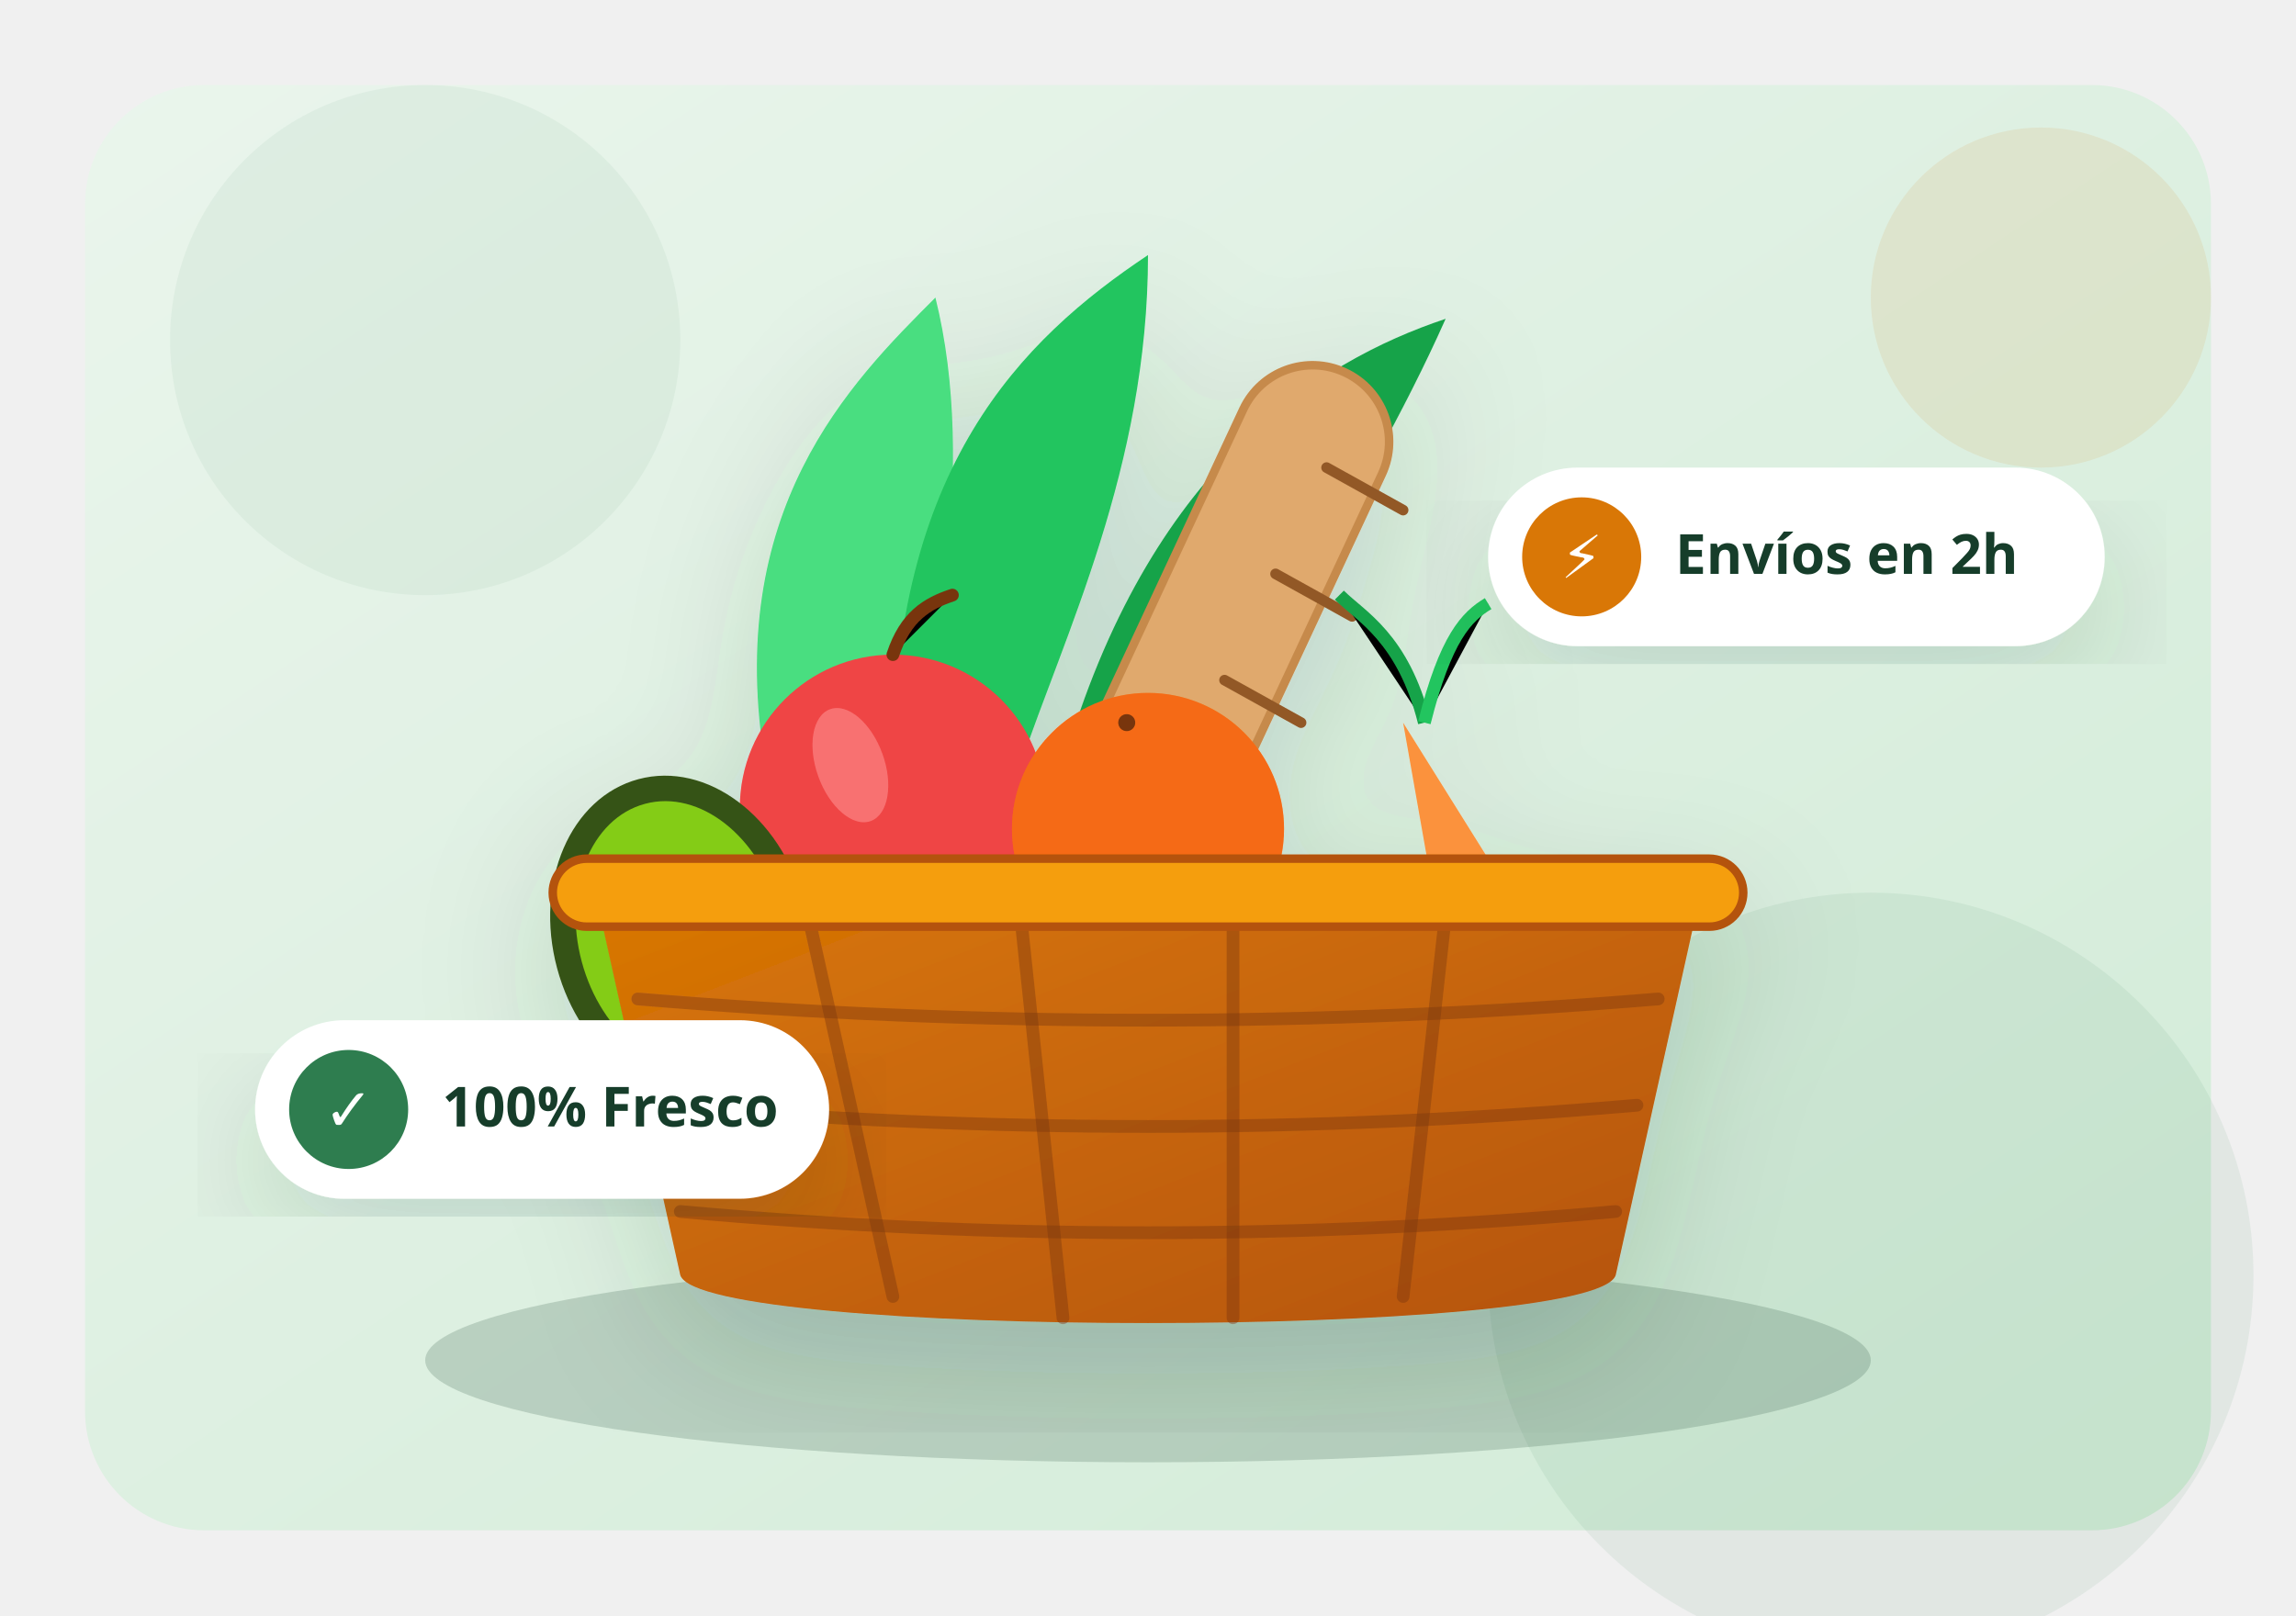
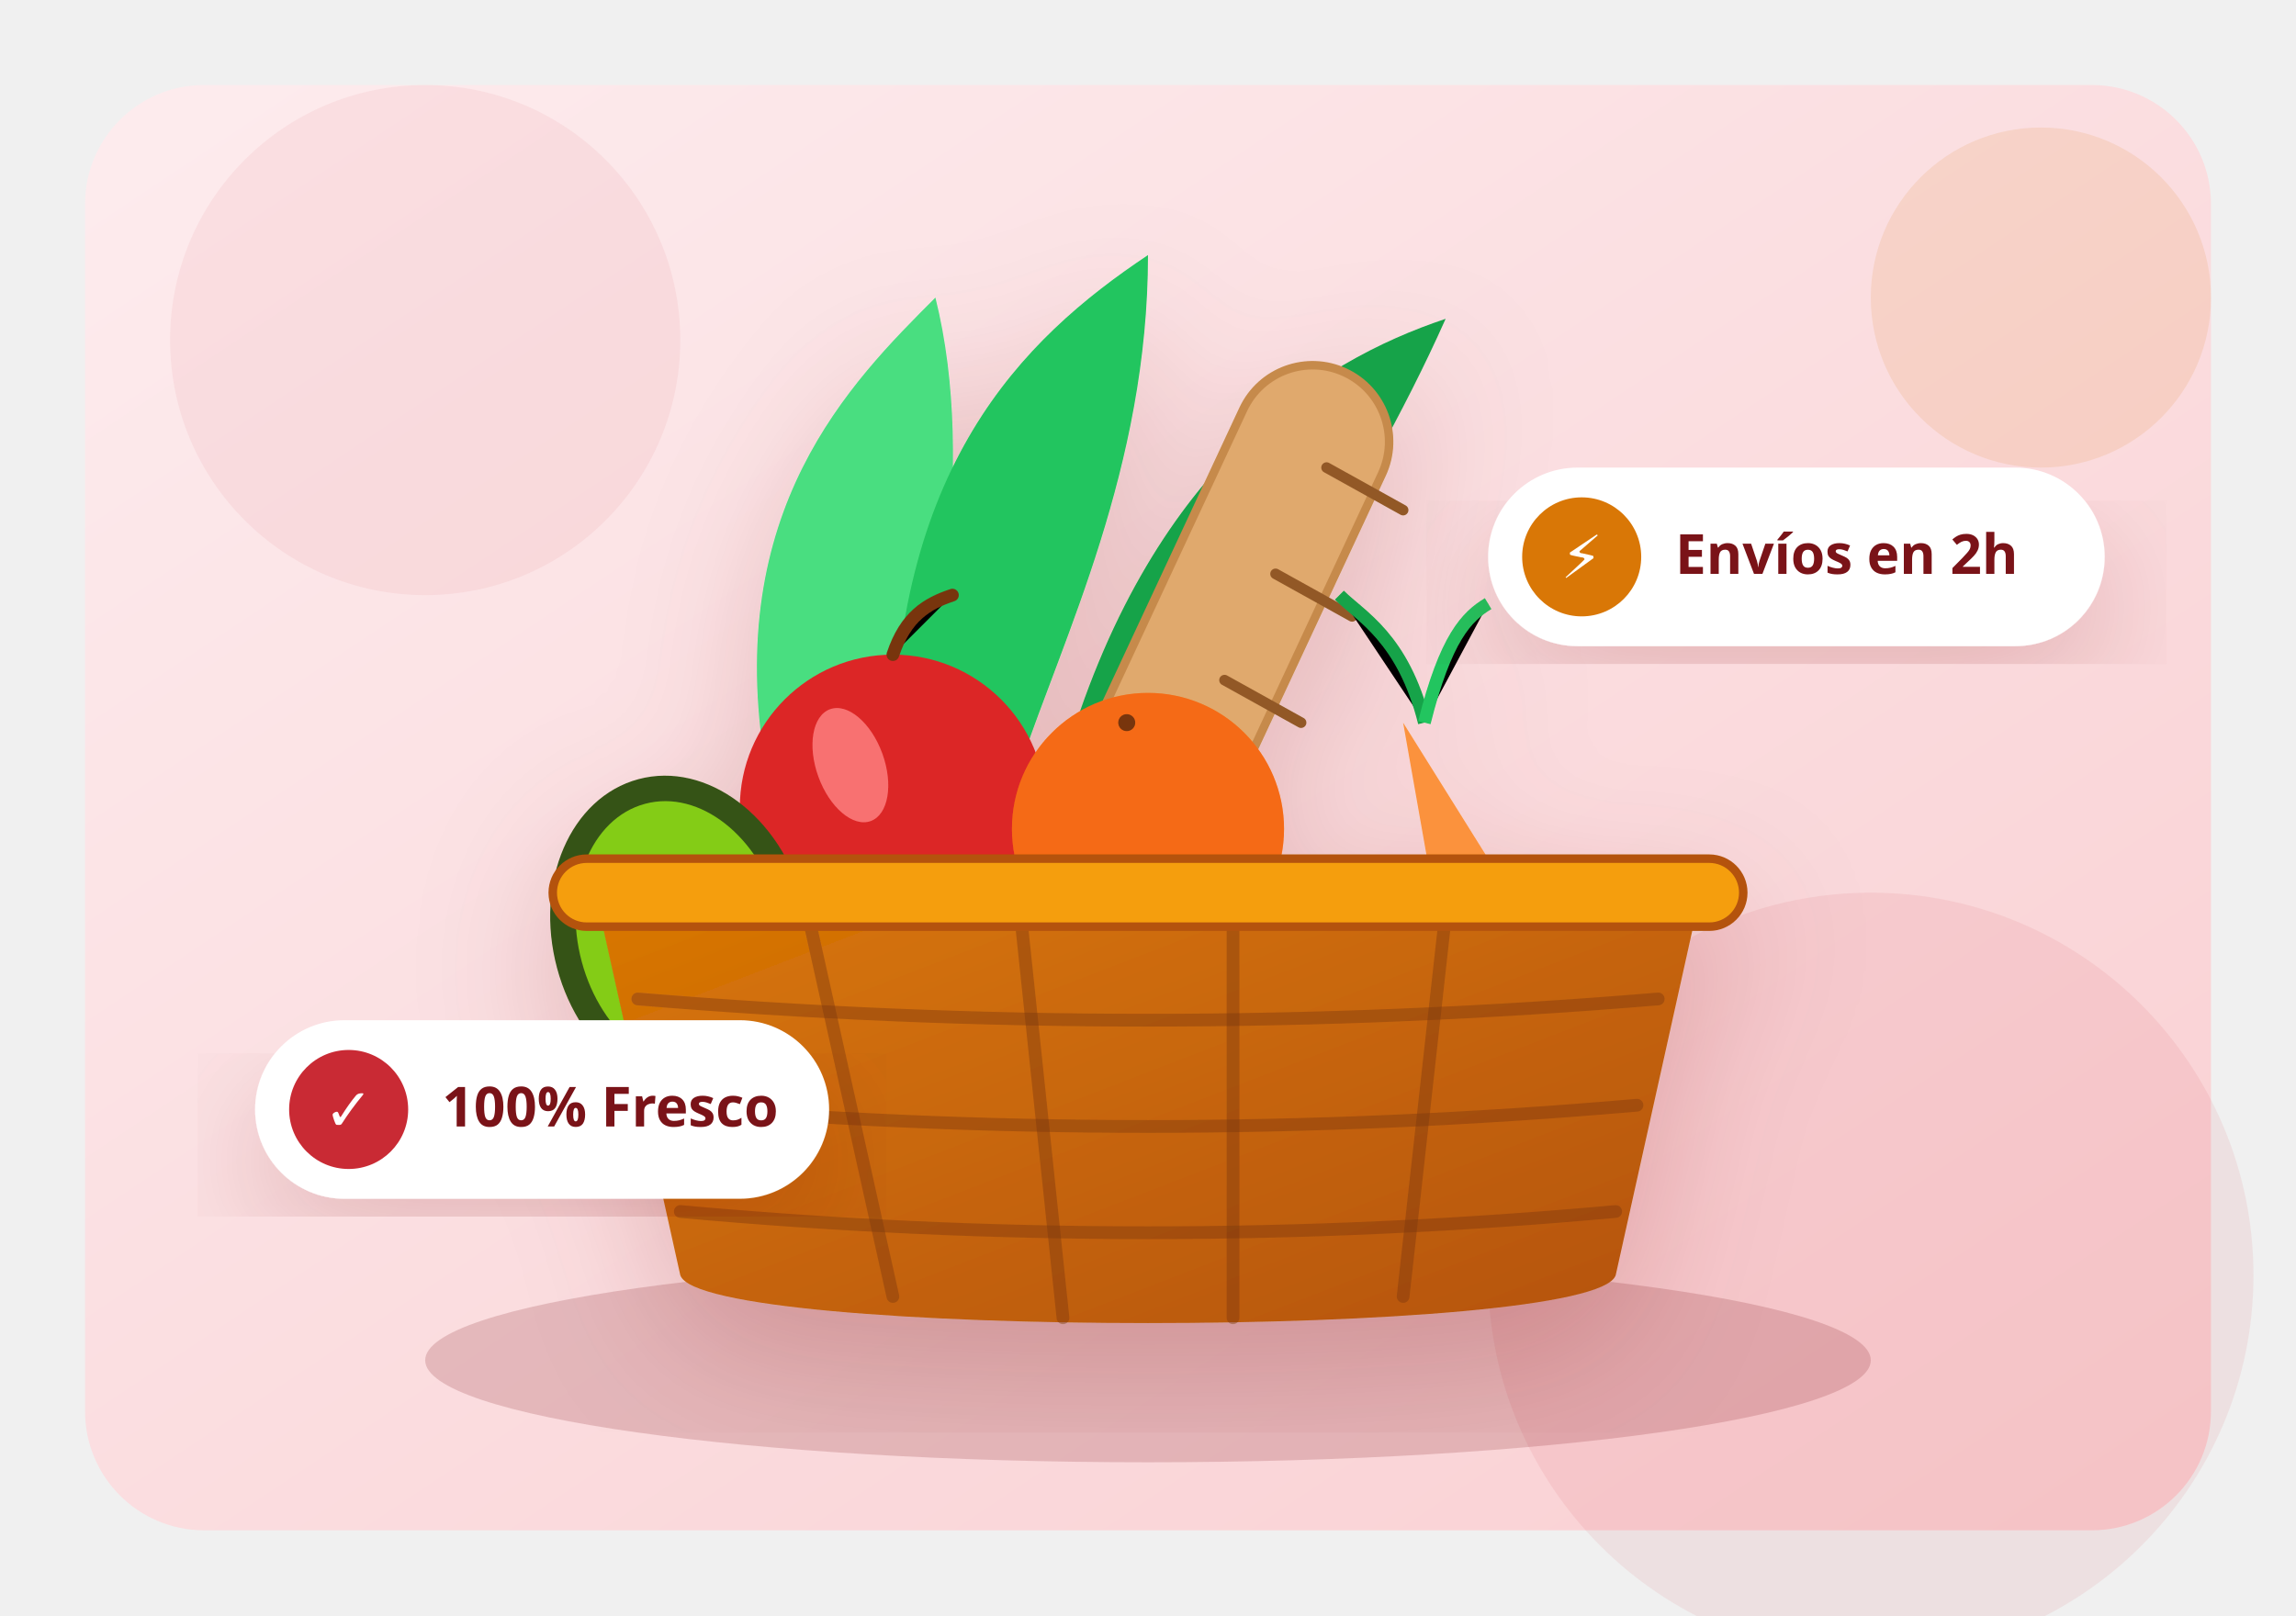
<svg xmlns="http://www.w3.org/2000/svg" viewBox="0 0 540 380" width="540" height="380">
  <defs>
    <linearGradient id="bgHero" x1="0%" y1="0%" x2="100%" y2="100%">
-       <stop offset="0%" stop-color="#EAF5EC" />
-       <stop offset="100%" stop-color="#D1EBD7" />
+       <stop offset="0%" stop-color="#FDECEE" />
+       <stop offset="100%" stop-color="#F9CFD2" />
    </linearGradient>
    <linearGradient id="basketGrad" x1="0%" y1="0%" x2="100%" y2="100%">
      <stop offset="0%" stop-color="#D97706" />
      <stop offset="100%" stop-color="#B45309" />
    </linearGradient>
    <filter id="shadow" x="-10%" y="-10%" width="120%" height="120%">
-       <feDropShadow dx="0" dy="12" stdDeviation="16" flood-color="#163D2A" flood-opacity="0.15" />
+       <feDropShadow dx="0" dy="12" stdDeviation="16" flood-color="#7A1318" flood-opacity="0.18" />
    </filter>
  </defs>
  <rect x="20" y="20" width="500" height="340" rx="28" fill="url(#bgHero)" />
-   <circle cx="100" cy="80" r="60" fill="#2E7D4F" opacity="0.06" />
-   <circle cx="440" cy="300" r="90" fill="#2E7D4F" opacity="0.08" />
-   <circle cx="480" cy="70" r="40" fill="#D97706" opacity="0.1" />
-   <ellipse cx="270" cy="320" rx="170" ry="24" fill="#163D2A" opacity="0.18" />
+   <circle cx="100" cy="80" r="60" fill="#C92A34" opacity="0.06" />
+   <circle cx="440" cy="300" r="90" fill="#C92A34" opacity="0.08" />
+   <circle cx="480" cy="70" r="40" fill="#D97706" opacity="0.12" />
+   <ellipse cx="270" cy="320" rx="170" ry="24" fill="#7A1318" opacity="0.18" />
  <g filter="url(#shadow)">
    <path d="M180 180 C170 120, 200 90, 220 70 C230 110, 220 160, 210 190 Z" fill="#4ADE80" />
    <path d="M210 180 C210 110, 240 80, 270 60 C270 110, 250 150, 240 180 Z" fill="#22C55E" />
    <path d="M250 180 C270 110, 310 85, 340 75 C320 120, 290 160, 280 190 Z" fill="#16A34A" />
    <rect x="300" y="80" width="36" height="150" rx="18" transform="rotate(25 300 80)" fill="#E0A96D" stroke="#C68A4C" stroke-width="2" />
    <line x1="312" y1="110" x2="330" y2="120" stroke="#925927" stroke-width="2.5" stroke-linecap="round" />
    <line x1="300" y1="135" x2="318" y2="145" stroke="#925927" stroke-width="2.5" stroke-linecap="round" />
    <line x1="288" y1="160" x2="306" y2="170" stroke="#925927" stroke-width="2.5" stroke-linecap="round" />
-     <circle cx="210" cy="190" r="36" fill="#EF4444" />
+     <circle cx="210" cy="190" r="36" fill="#DC2626" />
    <path d="M210 154 C213 145, 218 142, 224 140" stroke="#78350F" stroke-width="3" stroke-linecap="round" />
    <path d="M222 144 C230 142, 235 146, 236 150 C230 152, 225 150, 222 144 Z" fill="#22C55E" />
    <ellipse cx="200" cy="180" rx="8" ry="14" fill="#F87171" transform="rotate(-20 200 180)" />
    <circle cx="270" cy="195" r="32" fill="#F97316" />
    <circle cx="270" cy="195" r="32" fill="#EA580C" opacity="0.3" />
    <circle cx="265" cy="170" r="2" fill="#78350F" />
    <path d="M330 170 L380 250 L345 255 Z" fill="#FB923C" />
    <path d="M335 170 C330 150, 320 145, 315 140" stroke="#16A34A" stroke-width="3" />
    <path d="M335 170 C340 150, 345 145, 350 142" stroke="#22C55E" stroke-width="3" />
    <ellipse cx="160" cy="220" rx="30" ry="38" transform="rotate(-15 160 220)" fill="#365314" />
    <ellipse cx="160" cy="220" rx="24" ry="32" transform="rotate(-15 160 220)" fill="#84CC16" />
    <circle cx="160" cy="225" r="14" fill="#713F12" />
    <path d="M140 210 L160 300 C165 315, 375 315, 380 300 L400 210 Z" fill="url(#basketGrad)" />
    <path d="M150 235 Q270 245 390 235 M155 260 Q270 270 385 260 M160 285 Q270 295 380 285" stroke="#78350F" stroke-width="3" stroke-linecap="round" fill="none" opacity="0.4" />
    <path d="M190 215 L210 305 M240 215 L250 310 M290 215 L290 310 M340 215 L330 305" stroke="#78350F" stroke-width="3" stroke-linecap="round" fill="none" opacity="0.4" />
    <rect x="130" y="202" width="280" height="16" rx="8" fill="#F59E0B" stroke="#B45309" stroke-width="2" />
  </g>
  <g transform="translate(60, 240)">
    <rect x="0" y="0" width="135" height="42" rx="21" fill="#FFFFFF" filter="url(#shadow)" />
-     <circle cx="22" cy="21" r="14" fill="#2E7D4F" />
+     <circle cx="22" cy="21" r="14" fill="#C92A34" />
    <text x="22" y="26" font-family="system-ui" font-size="14" text-anchor="middle" fill="#FFFFFF">✓</text>
-     <text x="44" y="25" font-family="system-ui" font-size="13" font-weight="700" fill="#163D2A">100% Fresco</text>
+     <text x="44" y="25" font-family="system-ui" font-size="13" font-weight="700" fill="#7A1318">100% Fresco</text>
  </g>
  <g transform="translate(350, 110)">
    <rect x="0" y="0" width="145" height="42" rx="21" fill="#FFFFFF" filter="url(#shadow)" />
    <circle cx="22" cy="21" r="14" fill="#D97706" />
    <text x="22" y="26" font-family="system-ui" font-size="14" text-anchor="middle" fill="#FFFFFF">⚡</text>
-     <text x="44" y="25" font-family="system-ui" font-size="13" font-weight="700" fill="#163D2A">Envíos en 2h</text>
+     <text x="44" y="25" font-family="system-ui" font-size="13" font-weight="700" fill="#7A1318">Envíos en 2h</text>
  </g>
</svg>
